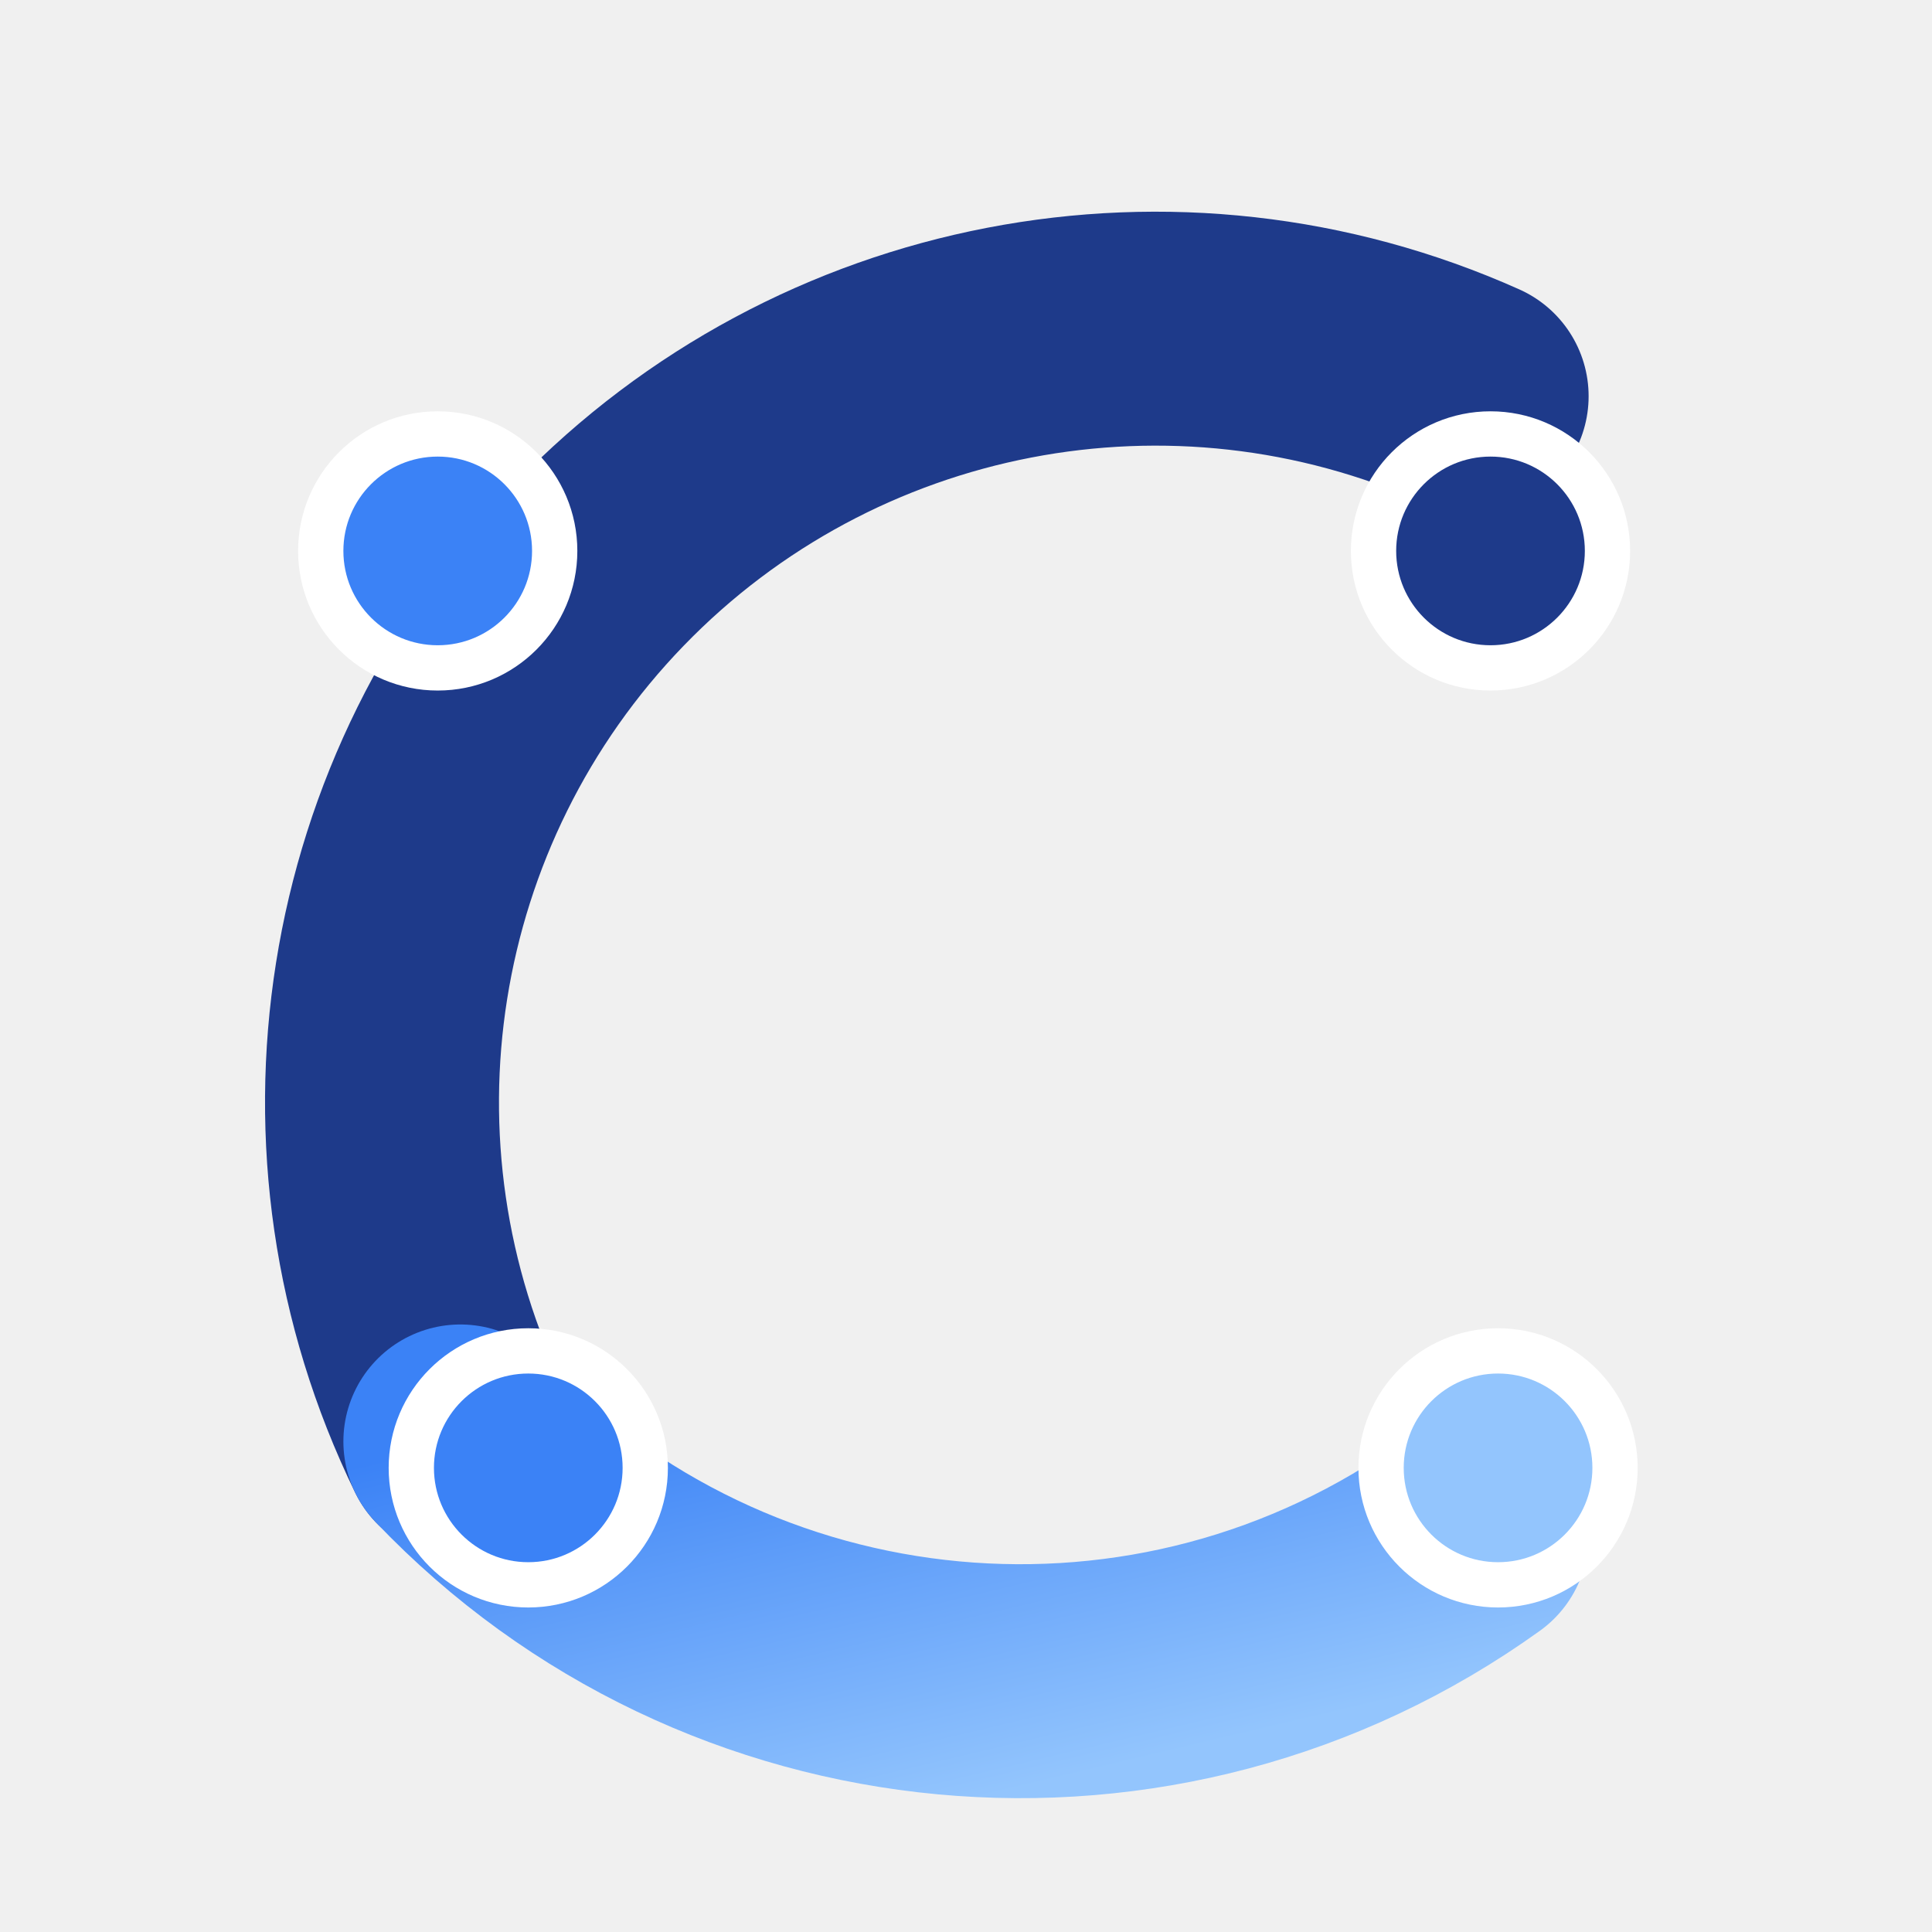
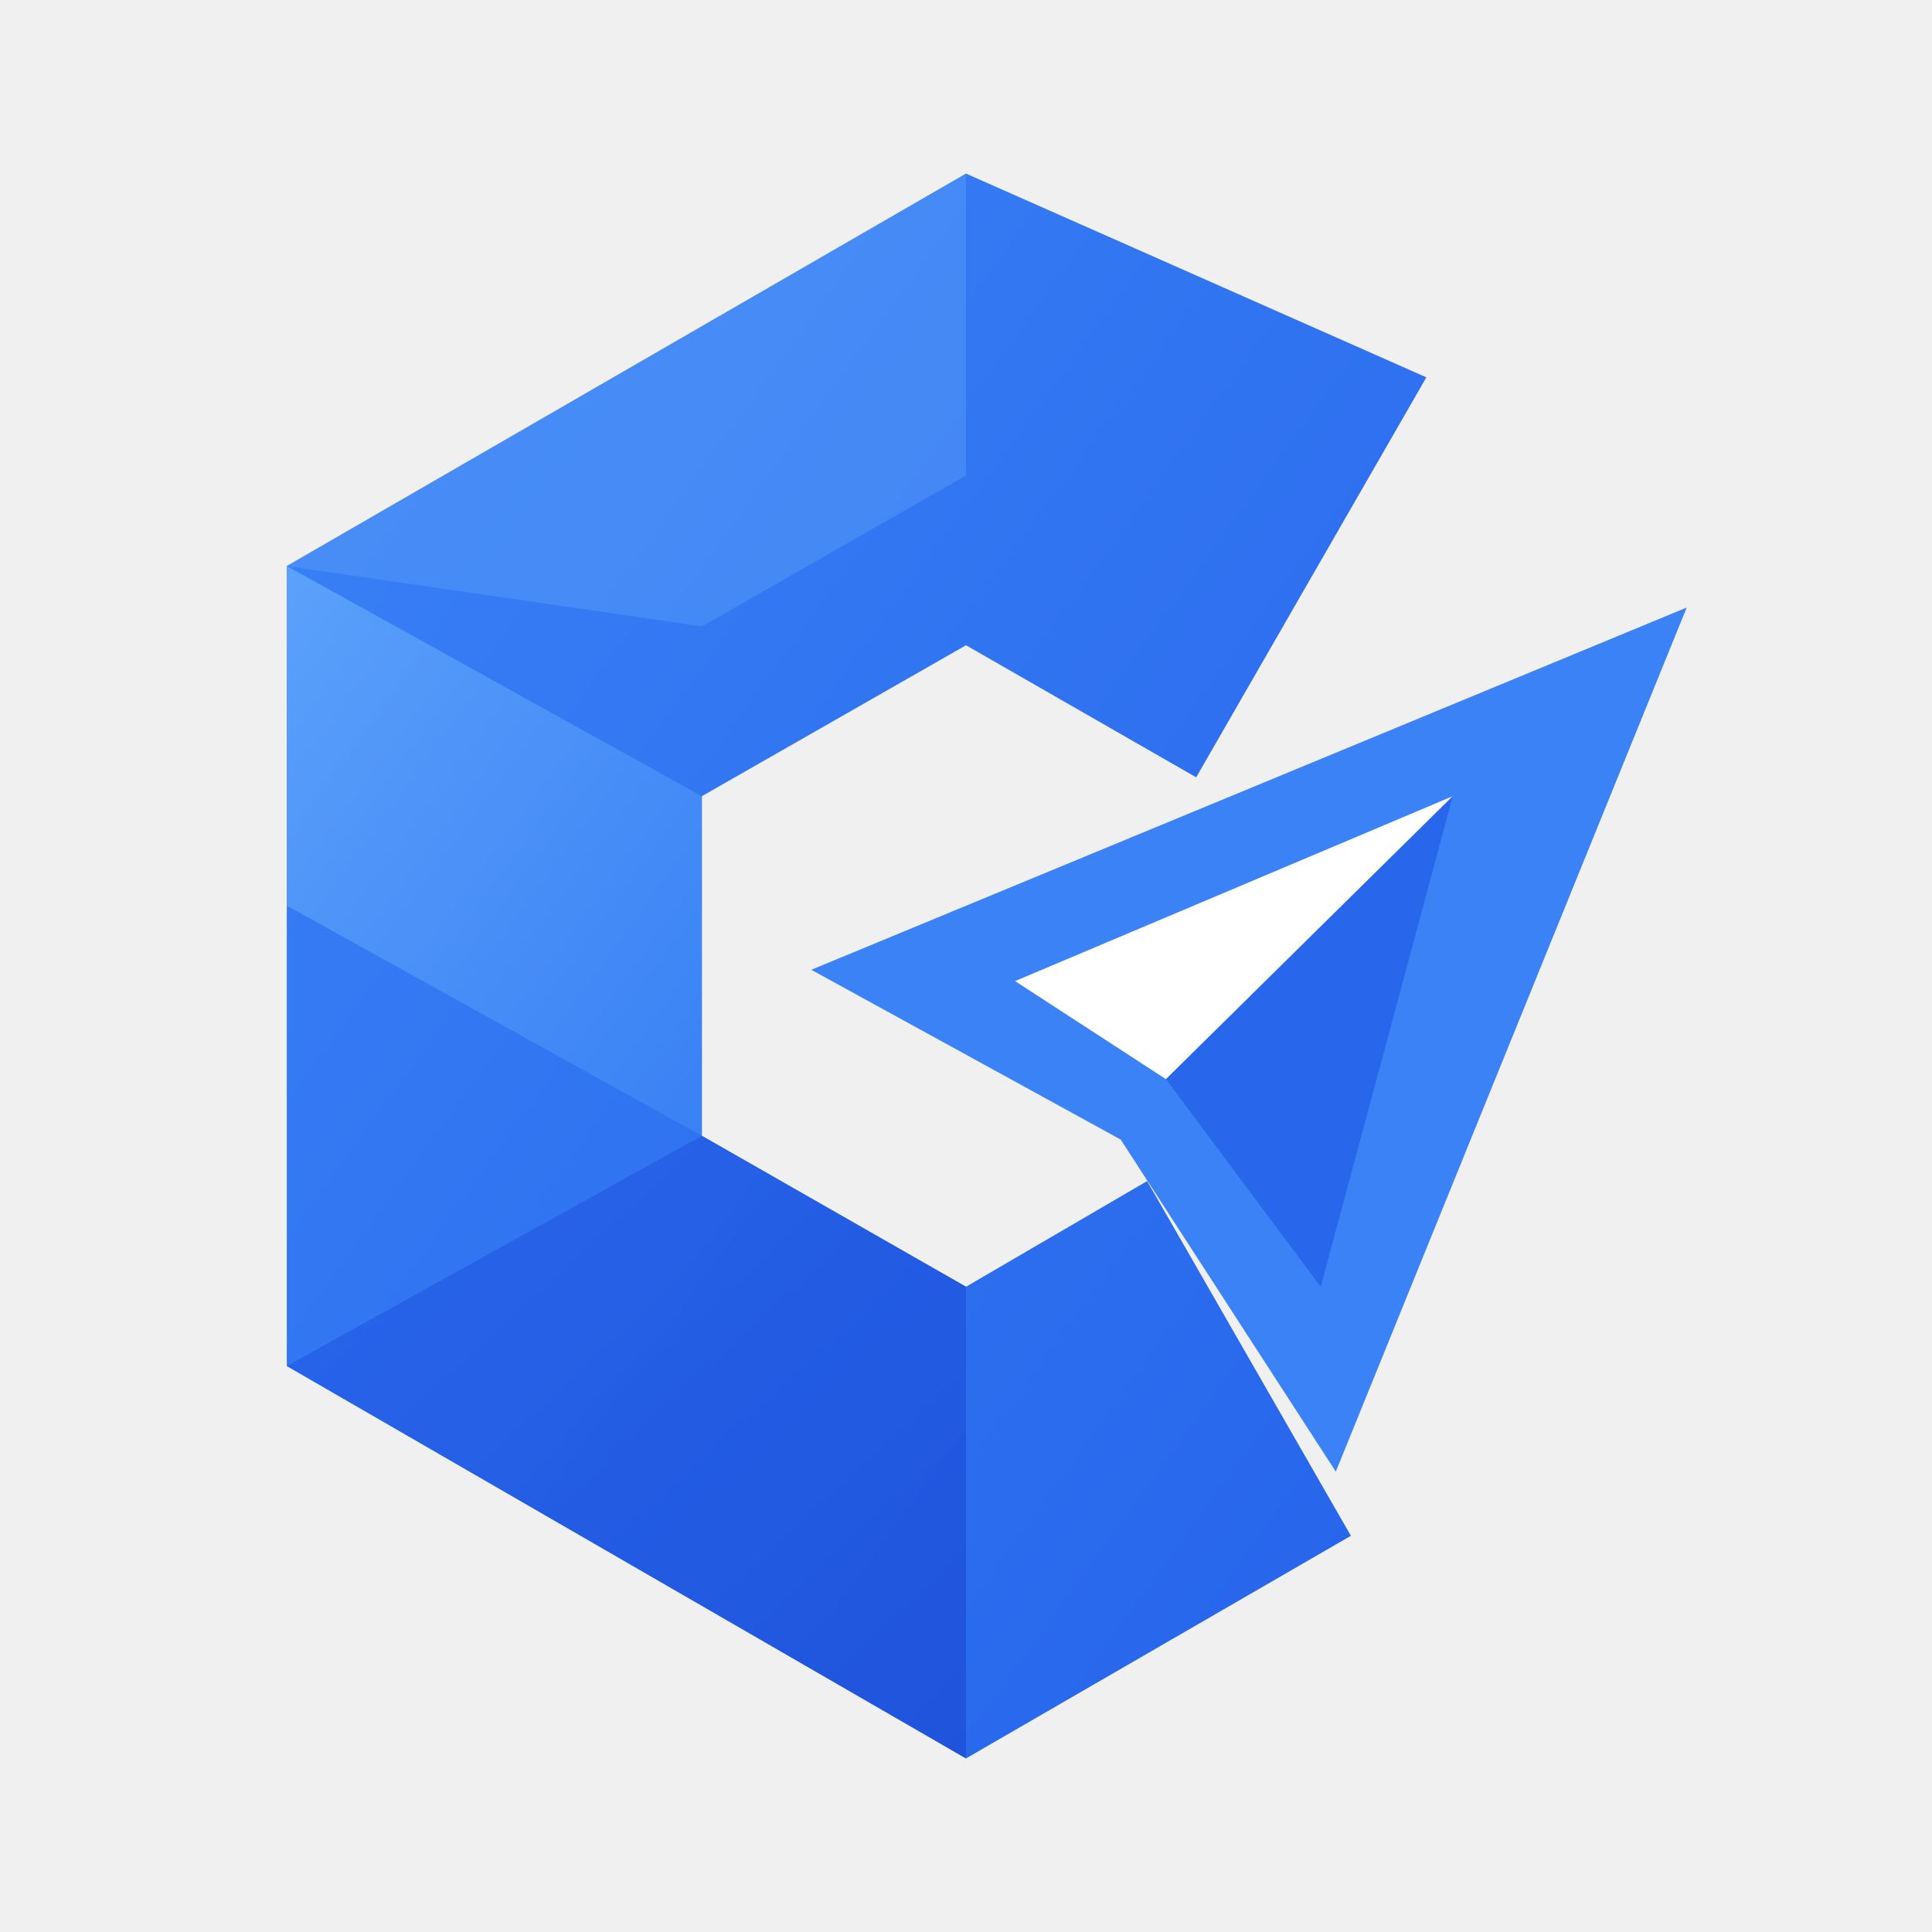
<svg xmlns="http://www.w3.org/2000/svg" viewBox="0 0 512 512">
  <defs>
    <linearGradient id="g1" x1="0" y1="0" x2="1" y2="1">
-       <stop offset="0%" stop-color="#3B82F6" />
-       <stop offset="100%" stop-color="#93C5FD" />
+       <stop stop-color="#60A5FA" />
+       <stop offset="1" stop-color="#3B82F6" />
+     </linearGradient>
+     <linearGradient id="g2" x1="0" y1="0" x2="1" y2="1">
+       <stop stop-color="#3B82F6" />
+       <stop offset="1" stop-color="#2563EB" />
+     </linearGradient>
+     <linearGradient id="g3" x1="0" y1="0" x2="1" y2="1">
+       <stop stop-color="#2563EB" />
+       <stop offset="1" stop-color="#1D4ED8" />
    </linearGradient>
  </defs>
-   <path d="M390 105 A205 205 0 0 0 122 382" fill="none" stroke="#1E3A8A" stroke-width="62" stroke-linecap="round" />
-   <path d="M122 382 A205 205 0 0 0 390 407" fill="none" stroke="url(#g1)" stroke-width="62" stroke-linecap="round" />
-   <circle cx="116" cy="146" r="31" fill="#3B82F6" stroke="white" stroke-width="12" />
-   <circle cx="395" cy="146" r="31" fill="#1E3A8A" stroke="white" stroke-width="12" />
-   <circle cx="140" cy="389" r="31" fill="#3B82F6" stroke="white" stroke-width="12" />
-   <circle cx="397" cy="389" r="31" fill="#93C5FD" stroke="white" stroke-width="12" />
+   <path fill="url(#g2)" d="M256 46 76 150v212l180 104 102-59-54-94-48 28-70-40V211l70-40 61 35 61-106z" />
+   <path fill="url(#g1)" d="M76 150 186 211v90L76 240z" opacity=".88" />
+   <path fill="url(#g3)" d="M76 362 186 301l70 40v125z" opacity=".82" />
+   <path fill="#60A5FA" d="M256 46v80l-70 40-110-16z" opacity=".38" />
+   <path fill="#3B82F6" d="M215 257 447 161 354 390l-57-88-82-45z" />
+   <path fill="#FFFFFF" d="M269 260 385 211 309 286z" />
+   <path fill="#2563EB" d="M309 286 385 211 350 341z" opacity=".88" />
</svg>
